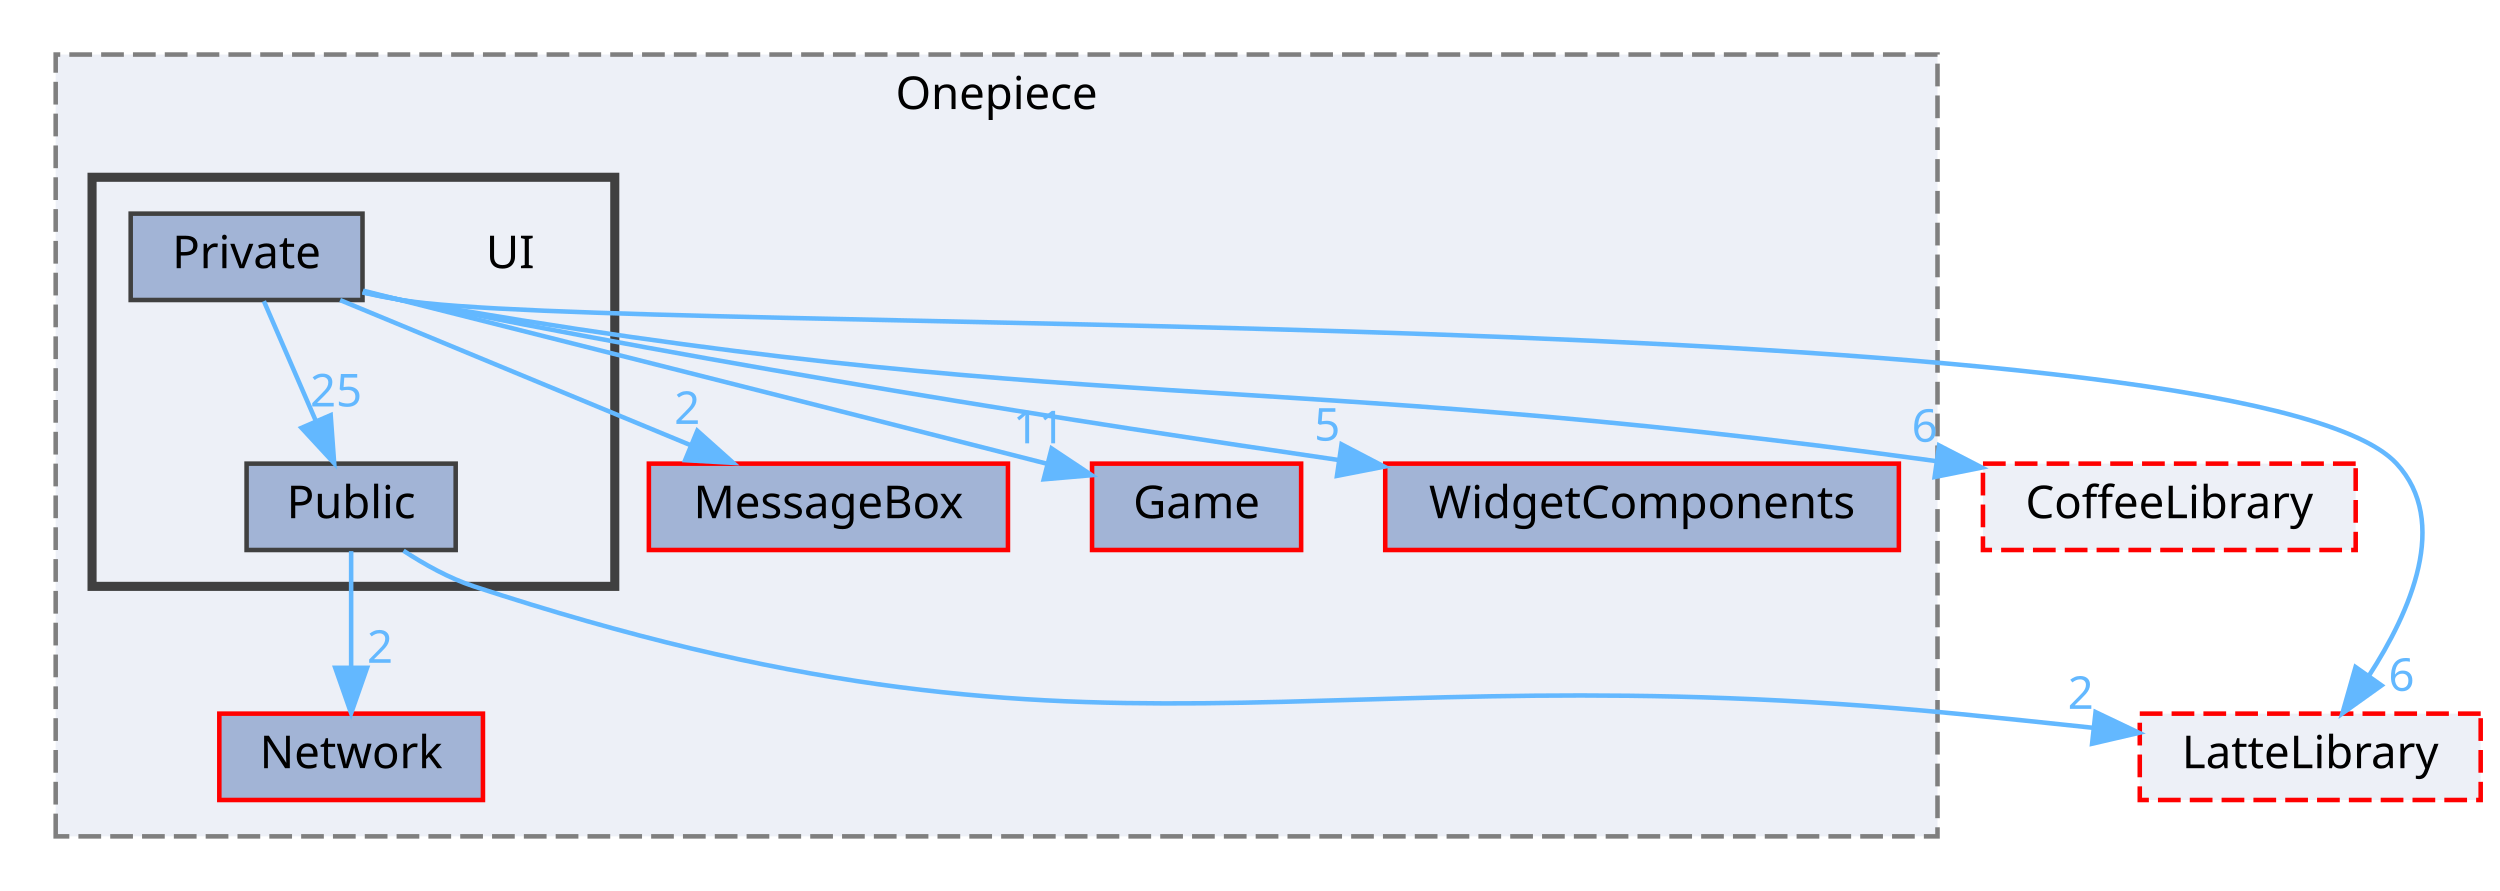
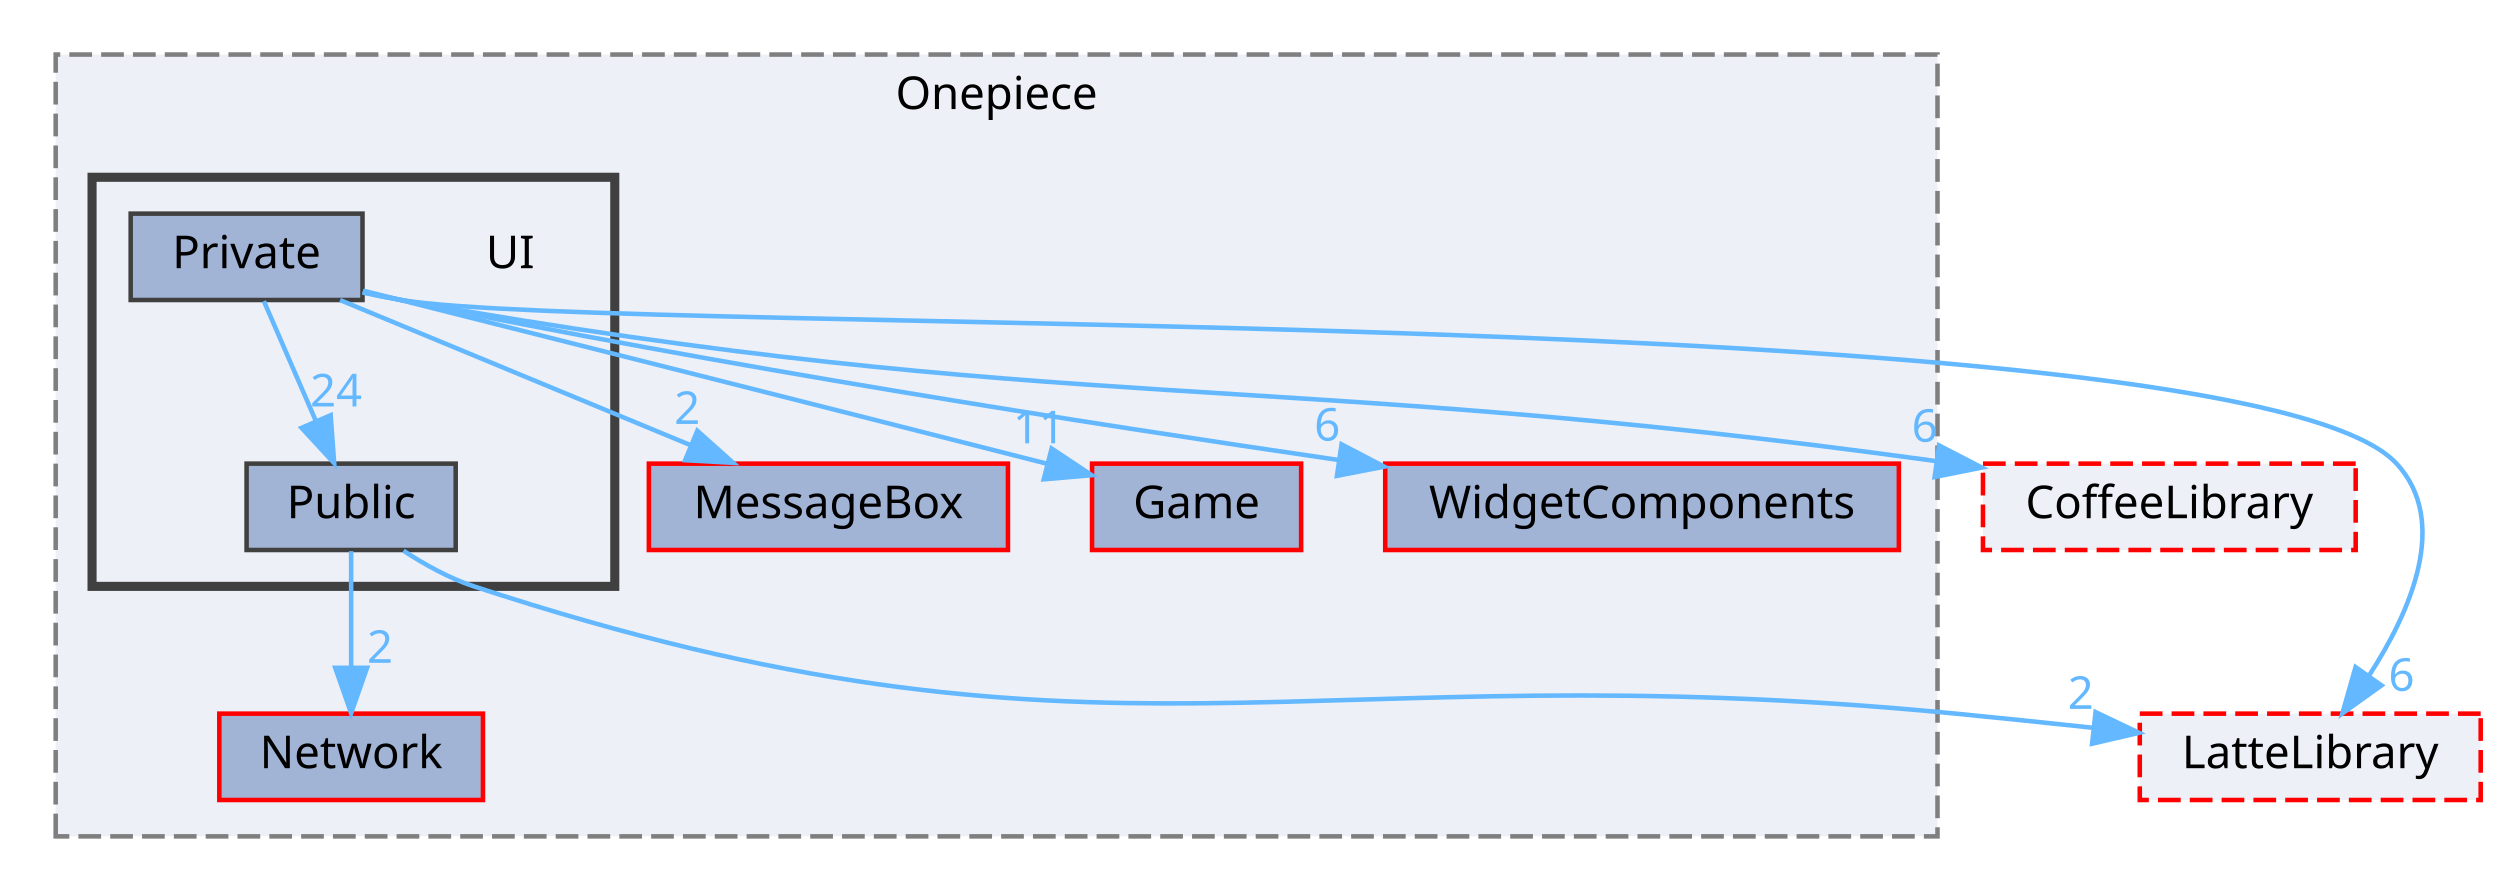
<svg xmlns="http://www.w3.org/2000/svg" xmlns:xlink="http://www.w3.org/1999/xlink" width="550pt" height="196pt" viewBox="0.00 0.00 549.50 196.00">
  <g id="graph0" class="graph" transform="scale(1 1) rotate(0) translate(4 192)">
    <g id="clust1" class="cluster">
      <g id="a_clust1">
        <a xlink:href="dir_86991fbdc3ffccad5ecdd4bba46f6ea3.html" target="_top" xlink:title="Onepiece">
          <polygon fill="#edf0f7" stroke="#7f7f7f" stroke-dasharray="5,2" points="8,-8 8,-180 422,-180 422,-8 8,-8" />
          <text text-anchor="middle" x="215" y="-168" font-family="Malgun Gothic" font-size="10.00">Onepiece</text>
        </a>
      </g>
    </g>
    <g id="clust2" class="cluster">
      <g id="a_clust2">
        <a xlink:href="dir_55b064ed9f704d76d3805f2fda876350.html" target="_top">
          <polygon fill="#edf0f7" stroke="#404040" stroke-width="2" points="16,-63 16,-153 131,-153 131,-63 16,-63" />
        </a>
      </g>
    </g>
    <g id="node1" class="node">
      <g id="a_node1">
        <a xlink:href="dir_47ae9c23f27029060c39af29b069b73d.html" target="_top" xlink:title="MessageBox">
          <polygon fill="#a2b4d6" stroke="red" points="217.5,-90 138.5,-90 138.5,-71 217.5,-71 217.5,-90" />
          <text text-anchor="middle" x="178" y="-78" font-family="Malgun Gothic" font-size="10.00">MessageBox</text>
        </a>
      </g>
    </g>
    <g id="node2" class="node">
      <g id="a_node2">
        <a xlink:href="dir_7fb5e64dcba5cad56d11a2ce531d1e7a.html" target="_top" xlink:title="Game">
          <polygon fill="#a2b4d6" stroke="red" points="282,-90 236,-90 236,-71 282,-71 282,-90" />
          <text text-anchor="middle" x="259" y="-78" font-family="Malgun Gothic" font-size="10.00">Game</text>
        </a>
      </g>
    </g>
    <g id="node3" class="node">
      <g id="a_node3">
        <a xlink:href="dir_b6750dbdff08df84555f1c91e851278f.html" target="_top" xlink:title="WidgetComponents">
          <polygon fill="#a2b4d6" stroke="red" points="413.5,-90 300.5,-90 300.5,-71 413.5,-71 413.5,-90" />
          <text text-anchor="middle" x="357" y="-78" font-family="Malgun Gothic" font-size="10.00">WidgetComponents</text>
        </a>
      </g>
    </g>
    <g id="node4" class="node">
      <g id="a_node4">
        <a xlink:href="dir_db6231b890a14ef22abfc7e4cac87d3d.html" target="_top" xlink:title="Network">
          <polygon fill="#a2b4d6" stroke="red" points="102,-35 44,-35 44,-16 102,-16 102,-35" />
          <text text-anchor="middle" x="73" y="-23" font-family="Malgun Gothic" font-size="10.00">Network</text>
        </a>
      </g>
    </g>
    <g id="node5" class="node">
      <text text-anchor="middle" x="108" y="-133" font-family="Malgun Gothic" font-size="10.00">UI</text>
    </g>
    <g id="node6" class="node">
      <g id="a_node6">
        <a xlink:href="dir_550f083bbe519bd985f450628c1369b6.html" target="_top" xlink:title="Private">
          <polygon fill="#a2b4d6" stroke="#404040" points="75.5,-145 24.5,-145 24.5,-126 75.5,-126 75.5,-145" />
          <text text-anchor="middle" x="50" y="-133" font-family="Malgun Gothic" font-size="10.00">Private</text>
        </a>
      </g>
    </g>
    <g id="edge3" class="edge">
      <g id="a_edge3">
        <a xlink:href="dir_000027_000011.html" target="_top">
          <path fill="none" stroke="#63b8ff" d="M70.57,-125.98C91.43,-117.34 123.97,-103.87 147.77,-94.02" />
          <polygon fill="#63b8ff" stroke="#63b8ff" points="149.16,-97.23 157.06,-90.17 146.48,-90.76 149.16,-97.23" />
        </a>
      </g>
      <g id="a_edge3-headlabel">
        <a xlink:href="dir_000027_000011.html" target="_top" xlink:title="2">
          <text text-anchor="middle" x="146.93" y="-98.73" font-family="Malgun Gothic" font-size="10.00" fill="#63b8ff">2</text>
        </a>
      </g>
    </g>
    <g id="edge4" class="edge">
      <g id="a_edge4">
        <a xlink:href="dir_000027_000007.html" target="_top">
          <path fill="none" stroke="#63b8ff" d="M75.66,-128.05C109.94,-119.43 172.56,-103.64 226,-90 226.1,-89.97 226.2,-89.95 226.3,-89.92" />
          <polygon fill="#63b8ff" stroke="#63b8ff" points="227.11,-93.33 235.92,-87.46 225.37,-86.55 227.11,-93.33" />
        </a>
      </g>
      <g id="a_edge4-headlabel">
        <a xlink:href="dir_000027_000007.html" target="_top" xlink:title="11">
          <text text-anchor="middle" x="224.33" y="-94.47" font-family="Malgun Gothic" font-size="10.00" fill="#63b8ff">11</text>
        </a>
      </g>
    </g>
    <g id="edge5" class="edge">
      <g id="a_edge5">
        <a xlink:href="dir_000027_000051.html" target="_top">
          <path fill="none" stroke="#63b8ff" d="M75.57,-127.87C78.4,-127.2 81.26,-126.57 84,-126 153.96,-111.58 234.78,-98.89 290.23,-90.8" />
          <polygon fill="#63b8ff" stroke="#63b8ff" points="290.89,-94.24 300.28,-89.34 289.88,-87.31 290.89,-94.24" />
        </a>
      </g>
      <g id="a_edge5-headlabel">
-         <a xlink:href="dir_000027_000051.html" target="_top" xlink:title="5">
-           <text text-anchor="middle" x="287.74" y="-95.06" font-family="Malgun Gothic" font-size="10.00" fill="#63b8ff">5</text>
+         <a xlink:href="dir_000027_000051.html" target="_top" xlink:title="6">
+           <text text-anchor="middle" x="287.74" y="-95.06" font-family="Malgun Gothic" font-size="10.00" fill="#63b8ff">6</text>
        </a>
      </g>
    </g>
    <g id="node7" class="node">
      <g id="a_node7">
        <a xlink:href="dir_e82f2835ab4116a5eee79a37f645c6c8.html" target="_top" xlink:title="Public">
          <polygon fill="#a2b4d6" stroke="#404040" points="96,-90 50,-90 50,-71 96,-71 96,-90" />
          <text text-anchor="middle" x="73" y="-78" font-family="Malgun Gothic" font-size="10.00">Public</text>
        </a>
      </g>
    </g>
    <g id="edge6" class="edge">
      <g id="a_edge6">
        <a xlink:href="dir_000027_000044.html" target="_top">
          <path fill="none" stroke="#63b8ff" d="M53.8,-125.75C56.91,-118.57 61.42,-108.18 65.29,-99.27" />
          <polygon fill="#63b8ff" stroke="#63b8ff" points="68.5,-100.66 69.27,-90.09 62.08,-97.87 68.5,-100.66" />
        </a>
      </g>
      <g id="a_edge6-headlabel">
-         <a xlink:href="dir_000027_000044.html" target="_top" xlink:title="25">
-           <text text-anchor="middle" x="69.68" y="-102.58" font-family="Malgun Gothic" font-size="10.00" fill="#63b8ff">25</text>
+         <a xlink:href="dir_000027_000044.html" target="_top" xlink:title="24">
+           <text text-anchor="middle" x="69.68" y="-102.58" font-family="Malgun Gothic" font-size="10.00" fill="#63b8ff">24</text>
        </a>
      </g>
    </g>
    <g id="node8" class="node">
      <g id="a_node8">
        <a xlink:href="dir_2270f6753238979635db772f09123181.html" target="_top" xlink:title="CoffeeLibrary">
          <polygon fill="#edf0f7" stroke="red" stroke-dasharray="5,2" points="514,-90 432,-90 432,-71 514,-71 514,-90" />
          <text text-anchor="middle" x="473" y="-78" font-family="Malgun Gothic" font-size="10.00">CoffeeLibrary</text>
        </a>
      </g>
    </g>
    <g id="edge1" class="edge">
      <g id="a_edge1">
        <a xlink:href="dir_000027_000003.html" target="_top">
          <path fill="none" stroke="#63b8ff" d="M75.54,-127.71C78.38,-127.07 81.24,-126.49 84,-126 231.27,-99.97 272.92,-111.11 421.8,-90.54" />
          <polygon fill="#63b8ff" stroke="#63b8ff" points="422.35,-94 431.76,-89.14 421.37,-87.06 422.35,-94" />
        </a>
      </g>
      <g id="a_edge1-headlabel">
        <a xlink:href="dir_000027_000003.html" target="_top" xlink:title="6">
          <text text-anchor="middle" x="419.18" y="-94.81" font-family="Malgun Gothic" font-size="10.00" fill="#63b8ff">6</text>
        </a>
      </g>
    </g>
    <g id="node9" class="node">
      <g id="a_node9">
        <a xlink:href="dir_399370037b6f5ff6b0840148d18ec8d9.html" target="_top" xlink:title="LatteLibrary">
          <polygon fill="#edf0f7" stroke="red" stroke-dasharray="5,2" points="541.5,-35 466.5,-35 466.5,-16 541.5,-16 541.5,-35" />
          <text text-anchor="middle" x="504" y="-23" font-family="Malgun Gothic" font-size="10.00">LatteLibrary</text>
        </a>
      </g>
    </g>
    <g id="edge2" class="edge">
      <g id="a_edge2">
        <a xlink:href="dir_000027_000009.html" target="_top">
          <path fill="none" stroke="#63b8ff" d="M75.53,-127.64C78.37,-127.02 81.24,-126.46 84,-126 132.29,-118.04 489.84,-125.99 523,-90 534.77,-77.23 526.06,-57.44 516.92,-43.35" />
          <polygon fill="#63b8ff" stroke="#63b8ff" points="519.69,-41.21 511.07,-35.05 513.97,-45.24 519.69,-41.21" />
        </a>
      </g>
      <g id="a_edge2-headlabel">
        <a xlink:href="dir_000027_000009.html" target="_top" xlink:title="6">
          <text text-anchor="middle" x="524.08" y="-40.01" font-family="Malgun Gothic" font-size="10.00" fill="#63b8ff">6</text>
        </a>
      </g>
    </g>
    <g id="edge8" class="edge">
      <g id="a_edge8">
        <a xlink:href="dir_000044_000012.html" target="_top">
          <path fill="none" stroke="#63b8ff" d="M73,-70.75C73,-63.8 73,-53.85 73,-45.13" />
          <polygon fill="#63b8ff" stroke="#63b8ff" points="76.5,-45.09 73,-35.09 69.5,-45.09 76.5,-45.09" />
        </a>
      </g>
      <g id="a_edge8-headlabel">
        <a xlink:href="dir_000044_000012.html" target="_top" xlink:title="2">
          <text text-anchor="middle" x="79.34" y="-46.18" font-family="Malgun Gothic" font-size="10.00" fill="#63b8ff">2</text>
        </a>
      </g>
    </g>
    <g id="edge7" class="edge">
      <g id="a_edge7">
        <a xlink:href="dir_000044_000009.html" target="_top">
          <path fill="none" stroke="#63b8ff" d="M84.51,-70.84C89.1,-67.84 94.57,-64.78 100,-63 238.17,-17.65 281.26,-49.1 426,-35 435.76,-34.05 446.2,-32.96 456.16,-31.89" />
          <polygon fill="#63b8ff" stroke="#63b8ff" points="456.77,-35.34 466.33,-30.78 456.01,-28.38 456.77,-35.34" />
        </a>
      </g>
      <g id="a_edge7-headlabel">
        <a xlink:href="dir_000044_000009.html" target="_top" xlink:title="2">
          <text text-anchor="middle" x="453.5" y="-36.05" font-family="Malgun Gothic" font-size="10.00" fill="#63b8ff">2</text>
        </a>
      </g>
    </g>
  </g>
</svg>
